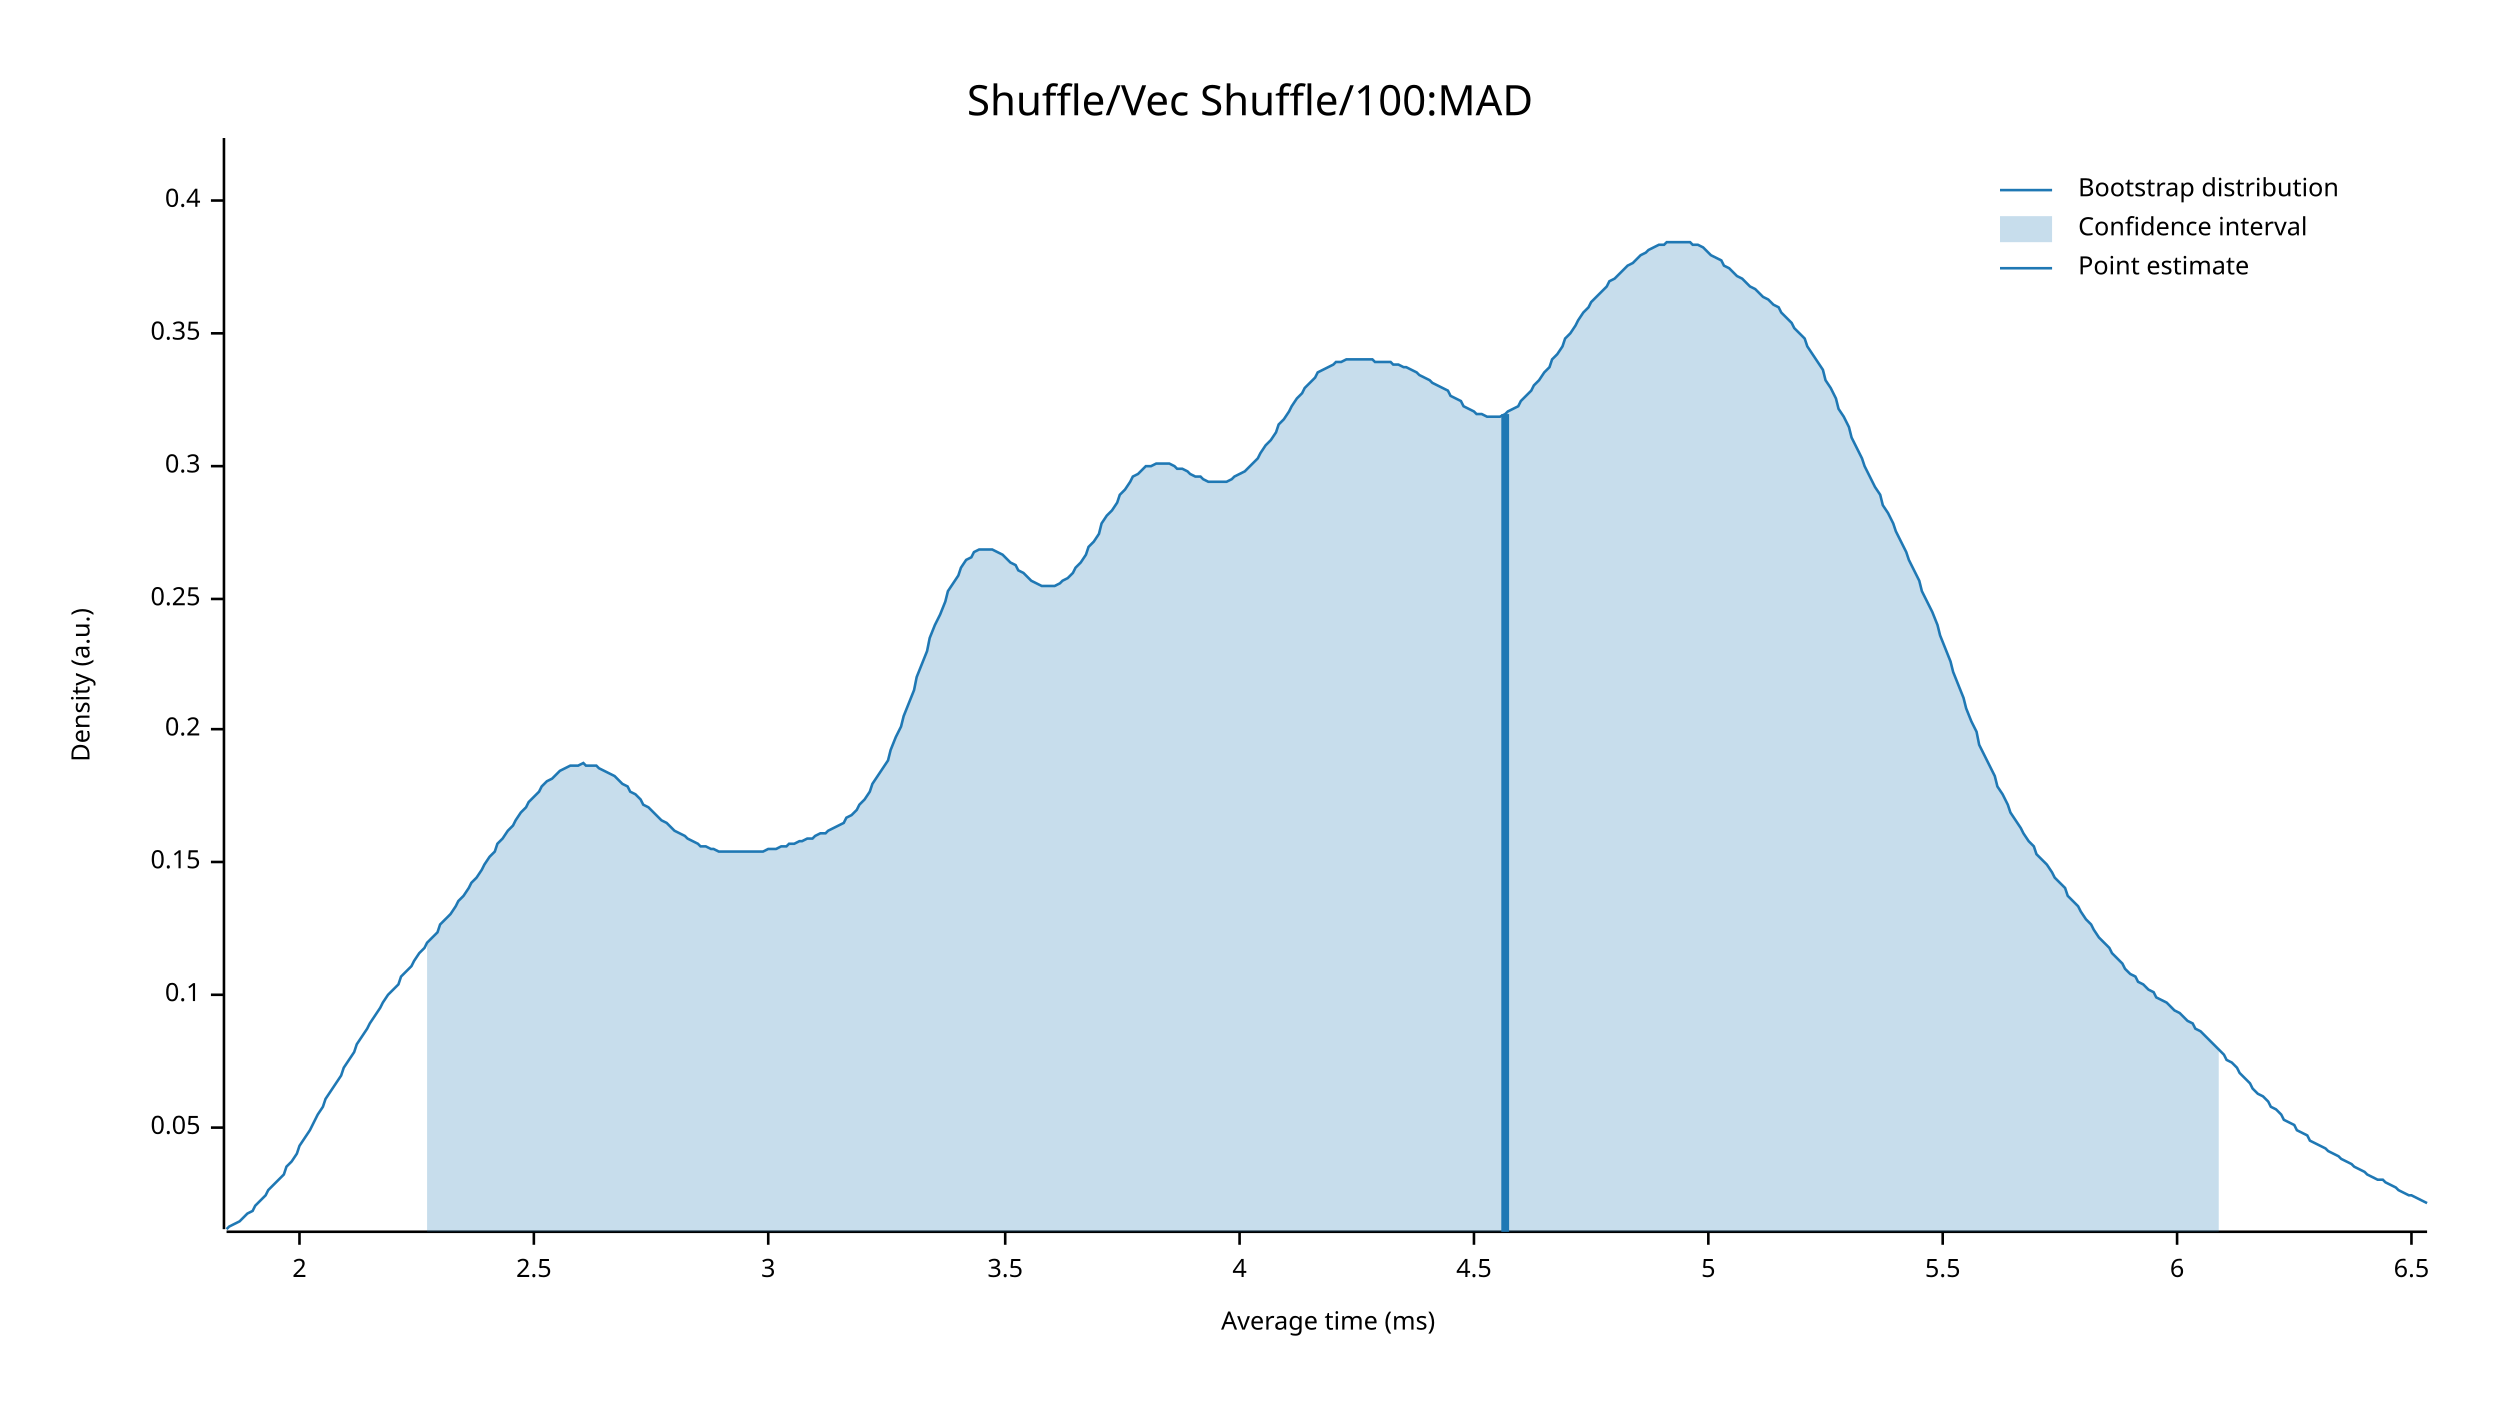
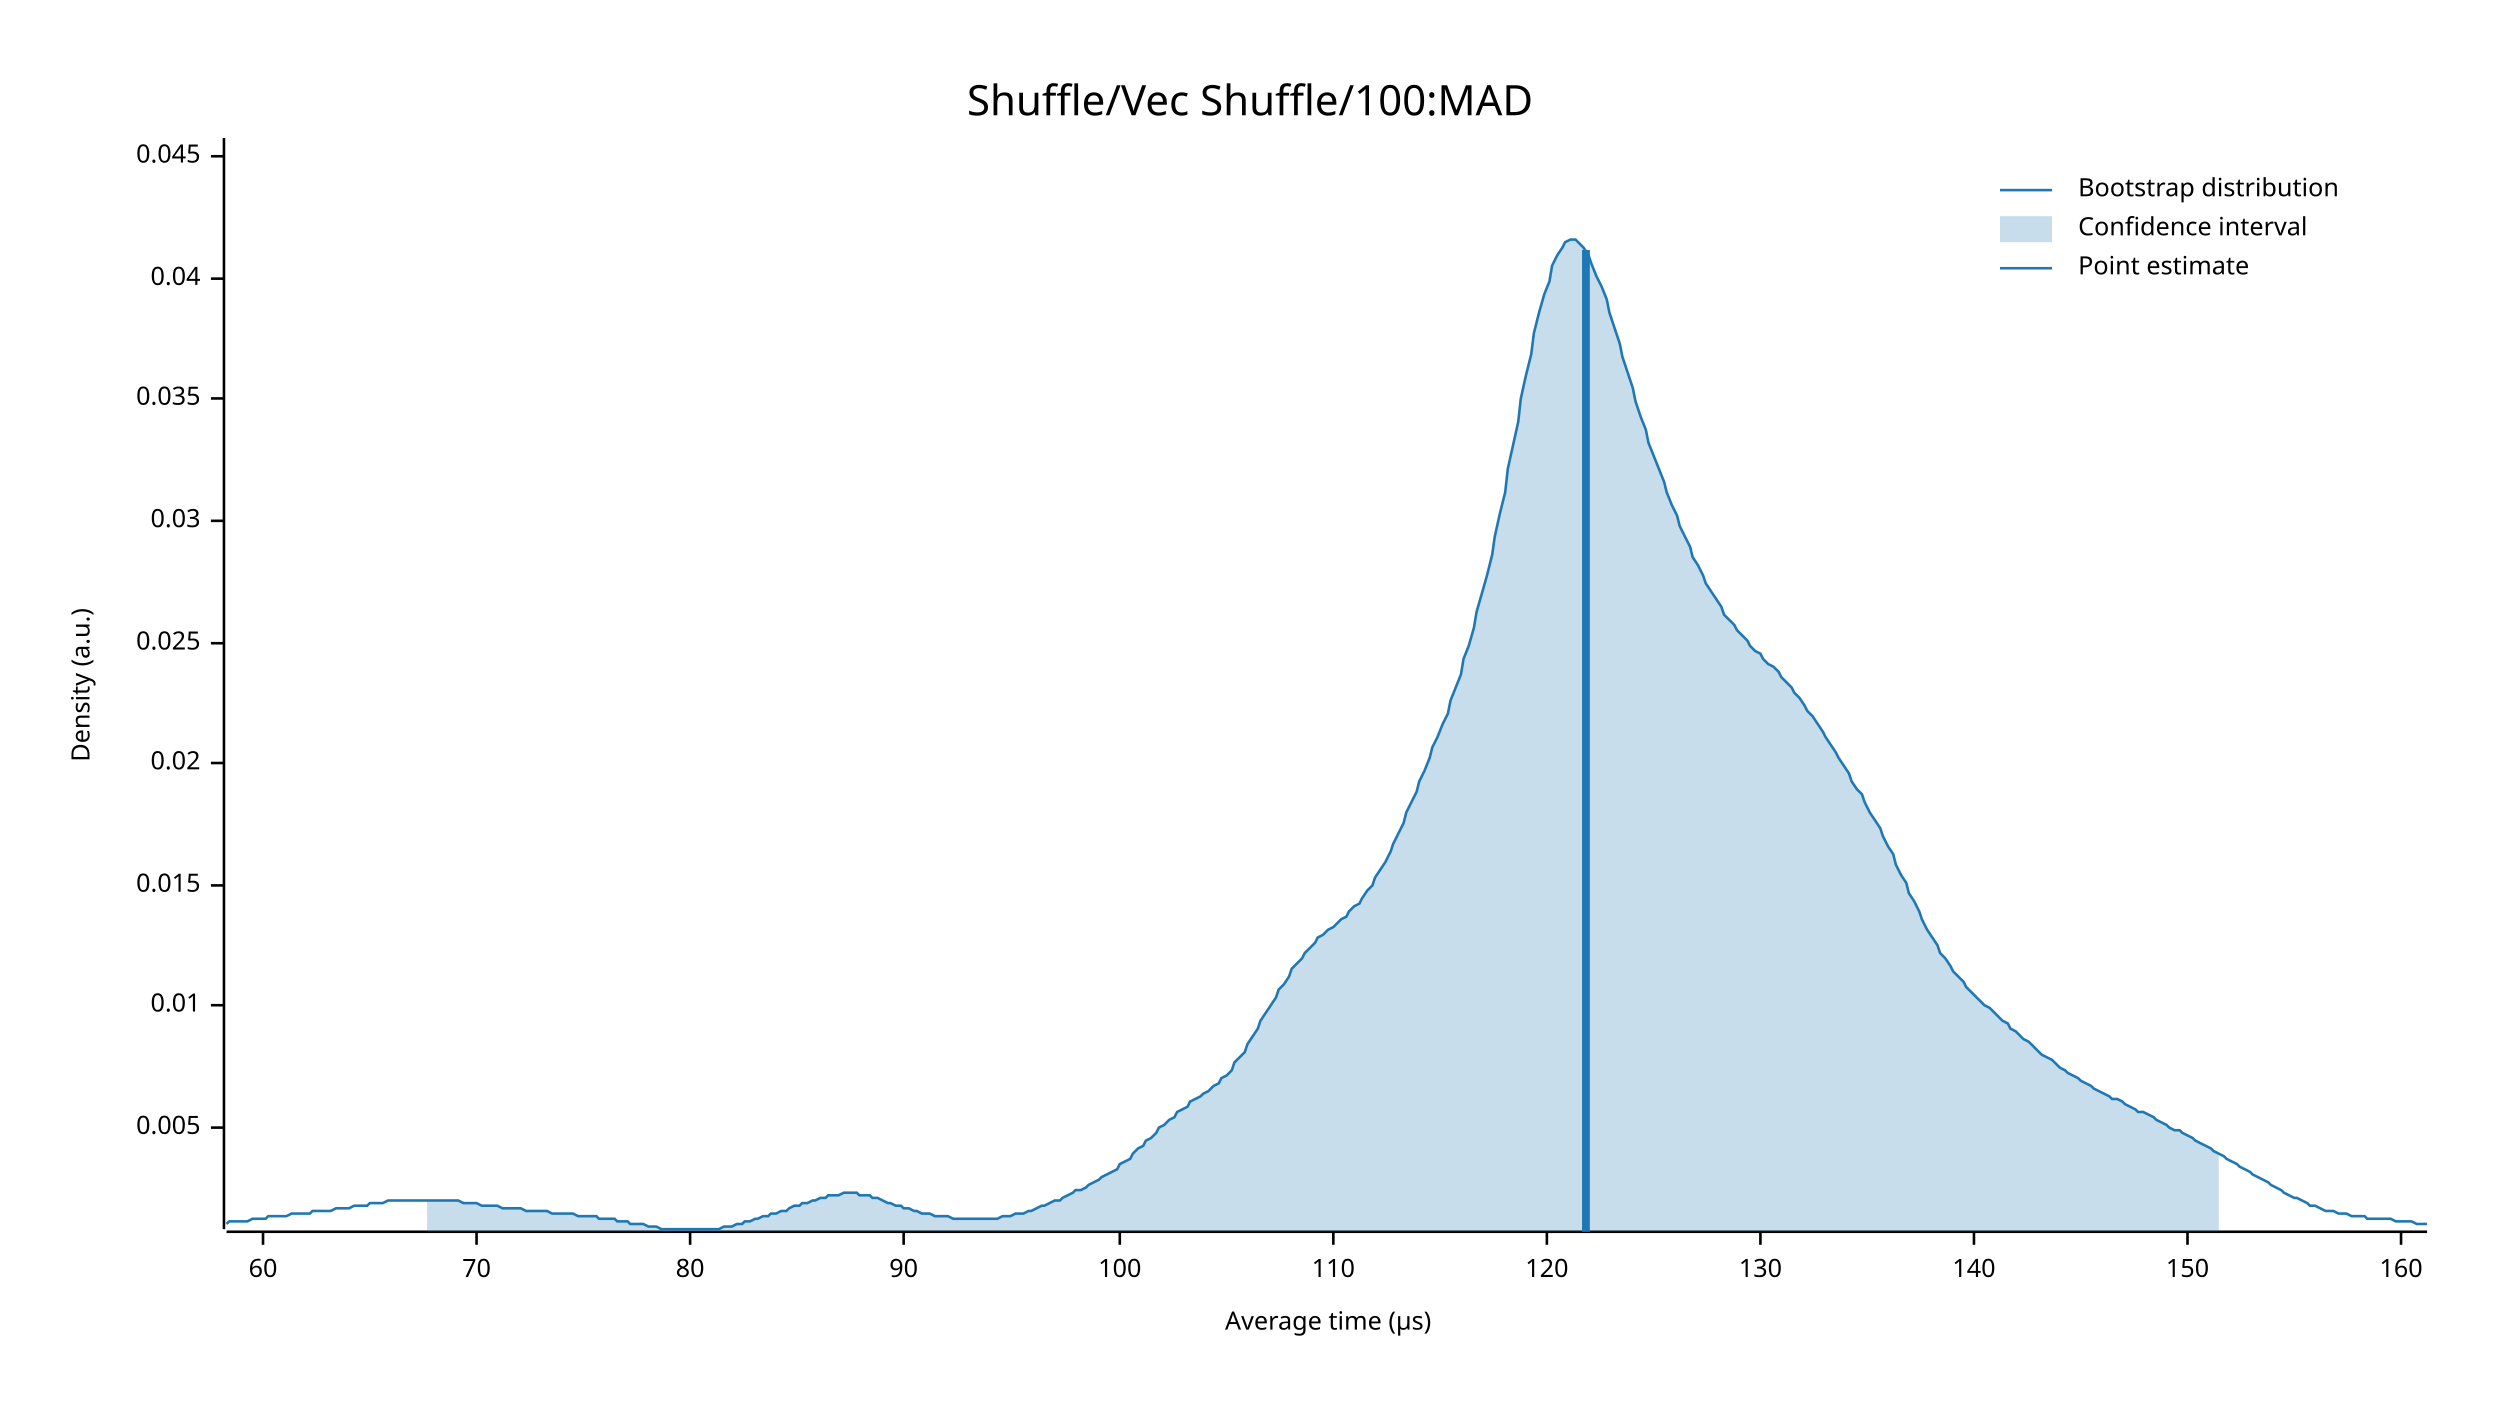
<svg xmlns="http://www.w3.org/2000/svg" width="960" height="540" viewBox="0 0 960 540">
  <text x="480" y="32" dy="0.76em" text-anchor="middle" font-family="sans-serif" font-size="16.129" opacity="1" fill="#000000">
Shuffle/Vec Shuffle/100:MAD
</text>
  <text x="27" y="263" dy="0.76em" text-anchor="middle" font-family="sans-serif" font-size="9.677" opacity="1" fill="#000000" transform="rotate(270, 27, 263)">
Density (a.u.)
</text>
  <text x="510" y="513" dy="-0.5ex" text-anchor="middle" font-family="sans-serif" font-size="9.677" opacity="1" fill="#000000">
- Average time (ms)
+ Average time (µs)
</text>
  <polyline fill="none" opacity="1" stroke="#000000" stroke-width="1" points="86,53 86,472 " />
  <text x="77" y="433" dy="0.5ex" text-anchor="end" font-family="sans-serif" font-size="9.677" opacity="1" fill="#000000">
- 0.05
+ 0.005
</text>
  <polyline fill="none" opacity="1" stroke="#000000" stroke-width="1" points="81,433 86,433 " />
-   <text x="77" y="382" dy="0.5ex" text-anchor="end" font-family="sans-serif" font-size="9.677" opacity="1" fill="#000000">
- 0.1
+   <text x="77" y="386" dy="0.5ex" text-anchor="end" font-family="sans-serif" font-size="9.677" opacity="1" fill="#000000">
+ 0.01
</text>
-   <polyline fill="none" opacity="1" stroke="#000000" stroke-width="1" points="81,382 86,382 " />
-   <text x="77" y="331" dy="0.5ex" text-anchor="end" font-family="sans-serif" font-size="9.677" opacity="1" fill="#000000">
- 0.15
+   <polyline fill="none" opacity="1" stroke="#000000" stroke-width="1" points="81,386 86,386 " />
+   <text x="77" y="340" dy="0.5ex" text-anchor="end" font-family="sans-serif" font-size="9.677" opacity="1" fill="#000000">
+ 0.015
</text>
-   <polyline fill="none" opacity="1" stroke="#000000" stroke-width="1" points="81,331 86,331 " />
-   <text x="77" y="280" dy="0.5ex" text-anchor="end" font-family="sans-serif" font-size="9.677" opacity="1" fill="#000000">
- 0.2
+   <polyline fill="none" opacity="1" stroke="#000000" stroke-width="1" points="81,340 86,340 " />
+   <text x="77" y="293" dy="0.5ex" text-anchor="end" font-family="sans-serif" font-size="9.677" opacity="1" fill="#000000">
+ 0.02
</text>
-   <polyline fill="none" opacity="1" stroke="#000000" stroke-width="1" points="81,280 86,280 " />
-   <text x="77" y="230" dy="0.5ex" text-anchor="end" font-family="sans-serif" font-size="9.677" opacity="1" fill="#000000">
- 0.25
+   <polyline fill="none" opacity="1" stroke="#000000" stroke-width="1" points="81,293 86,293 " />
+   <text x="77" y="247" dy="0.5ex" text-anchor="end" font-family="sans-serif" font-size="9.677" opacity="1" fill="#000000">
+ 0.025
</text>
-   <polyline fill="none" opacity="1" stroke="#000000" stroke-width="1" points="81,230 86,230 " />
-   <text x="77" y="179" dy="0.5ex" text-anchor="end" font-family="sans-serif" font-size="9.677" opacity="1" fill="#000000">
- 0.3
+   <polyline fill="none" opacity="1" stroke="#000000" stroke-width="1" points="81,247 86,247 " />
+   <text x="77" y="200" dy="0.5ex" text-anchor="end" font-family="sans-serif" font-size="9.677" opacity="1" fill="#000000">
+ 0.03
</text>
-   <polyline fill="none" opacity="1" stroke="#000000" stroke-width="1" points="81,179 86,179 " />
-   <text x="77" y="128" dy="0.5ex" text-anchor="end" font-family="sans-serif" font-size="9.677" opacity="1" fill="#000000">
- 0.35
+   <polyline fill="none" opacity="1" stroke="#000000" stroke-width="1" points="81,200 86,200 " />
+   <text x="77" y="153" dy="0.5ex" text-anchor="end" font-family="sans-serif" font-size="9.677" opacity="1" fill="#000000">
+ 0.035
</text>
-   <polyline fill="none" opacity="1" stroke="#000000" stroke-width="1" points="81,128 86,128 " />
-   <text x="77" y="77" dy="0.5ex" text-anchor="end" font-family="sans-serif" font-size="9.677" opacity="1" fill="#000000">
- 0.4
+   <polyline fill="none" opacity="1" stroke="#000000" stroke-width="1" points="81,153 86,153 " />
+   <text x="77" y="107" dy="0.5ex" text-anchor="end" font-family="sans-serif" font-size="9.677" opacity="1" fill="#000000">
+ 0.04
</text>
-   <polyline fill="none" opacity="1" stroke="#000000" stroke-width="1" points="81,77 86,77 " />
+   <polyline fill="none" opacity="1" stroke="#000000" stroke-width="1" points="81,107 86,107 " />
+   <text x="77" y="60" dy="0.5ex" text-anchor="end" font-family="sans-serif" font-size="9.677" opacity="1" fill="#000000">
+ 0.045
+ </text>
+   <polyline fill="none" opacity="1" stroke="#000000" stroke-width="1" points="81,60 86,60 " />
  <polyline fill="none" opacity="1" stroke="#000000" stroke-width="1" points="87,473 932,473 " />
-   <text x="115" y="483" dy="0.76em" text-anchor="middle" font-family="sans-serif" font-size="9.677" opacity="1" fill="#000000">
- 2
+   <text x="101" y="483" dy="0.76em" text-anchor="middle" font-family="sans-serif" font-size="9.677" opacity="1" fill="#000000">
+ 60
</text>
-   <polyline fill="none" opacity="1" stroke="#000000" stroke-width="1" points="115,473 115,478 " />
-   <text x="205" y="483" dy="0.76em" text-anchor="middle" font-family="sans-serif" font-size="9.677" opacity="1" fill="#000000">
- 2.5
+   <polyline fill="none" opacity="1" stroke="#000000" stroke-width="1" points="101,473 101,478 " />
+   <text x="183" y="483" dy="0.76em" text-anchor="middle" font-family="sans-serif" font-size="9.677" opacity="1" fill="#000000">
+ 70
</text>
-   <polyline fill="none" opacity="1" stroke="#000000" stroke-width="1" points="205,473 205,478 " />
-   <text x="295" y="483" dy="0.76em" text-anchor="middle" font-family="sans-serif" font-size="9.677" opacity="1" fill="#000000">
- 3
+   <polyline fill="none" opacity="1" stroke="#000000" stroke-width="1" points="183,473 183,478 " />
+   <text x="265" y="483" dy="0.76em" text-anchor="middle" font-family="sans-serif" font-size="9.677" opacity="1" fill="#000000">
+ 80
</text>
-   <polyline fill="none" opacity="1" stroke="#000000" stroke-width="1" points="295,473 295,478 " />
-   <text x="386" y="483" dy="0.76em" text-anchor="middle" font-family="sans-serif" font-size="9.677" opacity="1" fill="#000000">
- 3.5
+   <polyline fill="none" opacity="1" stroke="#000000" stroke-width="1" points="265,473 265,478 " />
+   <text x="347" y="483" dy="0.76em" text-anchor="middle" font-family="sans-serif" font-size="9.677" opacity="1" fill="#000000">
+ 90
</text>
-   <polyline fill="none" opacity="1" stroke="#000000" stroke-width="1" points="386,473 386,478 " />
-   <text x="476" y="483" dy="0.76em" text-anchor="middle" font-family="sans-serif" font-size="9.677" opacity="1" fill="#000000">
- 4
+   <polyline fill="none" opacity="1" stroke="#000000" stroke-width="1" points="347,473 347,478 " />
+   <text x="430" y="483" dy="0.76em" text-anchor="middle" font-family="sans-serif" font-size="9.677" opacity="1" fill="#000000">
+ 100
</text>
-   <polyline fill="none" opacity="1" stroke="#000000" stroke-width="1" points="476,473 476,478 " />
-   <text x="566" y="483" dy="0.76em" text-anchor="middle" font-family="sans-serif" font-size="9.677" opacity="1" fill="#000000">
- 4.5
+   <polyline fill="none" opacity="1" stroke="#000000" stroke-width="1" points="430,473 430,478 " />
+   <text x="512" y="483" dy="0.76em" text-anchor="middle" font-family="sans-serif" font-size="9.677" opacity="1" fill="#000000">
+ 110
</text>
-   <polyline fill="none" opacity="1" stroke="#000000" stroke-width="1" points="566,473 566,478 " />
-   <text x="656" y="483" dy="0.76em" text-anchor="middle" font-family="sans-serif" font-size="9.677" opacity="1" fill="#000000">
- 5
+   <polyline fill="none" opacity="1" stroke="#000000" stroke-width="1" points="512,473 512,478 " />
+   <text x="594" y="483" dy="0.76em" text-anchor="middle" font-family="sans-serif" font-size="9.677" opacity="1" fill="#000000">
+ 120
</text>
-   <polyline fill="none" opacity="1" stroke="#000000" stroke-width="1" points="656,473 656,478 " />
-   <text x="746" y="483" dy="0.76em" text-anchor="middle" font-family="sans-serif" font-size="9.677" opacity="1" fill="#000000">
- 5.5
+   <polyline fill="none" opacity="1" stroke="#000000" stroke-width="1" points="594,473 594,478 " />
+   <text x="676" y="483" dy="0.76em" text-anchor="middle" font-family="sans-serif" font-size="9.677" opacity="1" fill="#000000">
+ 130
</text>
-   <polyline fill="none" opacity="1" stroke="#000000" stroke-width="1" points="746,473 746,478 " />
-   <text x="836" y="483" dy="0.76em" text-anchor="middle" font-family="sans-serif" font-size="9.677" opacity="1" fill="#000000">
- 6
+   <polyline fill="none" opacity="1" stroke="#000000" stroke-width="1" points="676,473 676,478 " />
+   <text x="758" y="483" dy="0.76em" text-anchor="middle" font-family="sans-serif" font-size="9.677" opacity="1" fill="#000000">
+ 140
</text>
-   <polyline fill="none" opacity="1" stroke="#000000" stroke-width="1" points="836,473 836,478 " />
-   <text x="926" y="483" dy="0.76em" text-anchor="middle" font-family="sans-serif" font-size="9.677" opacity="1" fill="#000000">
- 6.5
+   <polyline fill="none" opacity="1" stroke="#000000" stroke-width="1" points="758,473 758,478 " />
+   <text x="840" y="483" dy="0.76em" text-anchor="middle" font-family="sans-serif" font-size="9.677" opacity="1" fill="#000000">
+ 150
</text>
-   <polyline fill="none" opacity="1" stroke="#000000" stroke-width="1" points="926,473 926,478 " />
-   <polyline fill="none" opacity="1" stroke="#1F78B4" stroke-width="1" points="87,472 88,471 90,470 92,469 93,468 95,466 97,465 98,463 100,461 102,459 103,457 105,455 107,453 109,451 110,448 112,446 114,443 115,440 117,437 119,434 120,432 122,428 124,425 125,422 127,419 129,416 131,413 132,410 134,407 136,404 137,401 139,398 141,395 142,393 144,390 146,387 147,385 149,382 151,380 153,378 154,375 156,373 158,371 159,369 161,366 163,364 164,362 166,360 168,358 169,355 171,353 173,351 175,348 176,346 178,344 180,341 181,339 183,337 185,334 186,332 188,329 190,327 191,324 193,322 195,319 197,317 198,315 200,312 202,310 203,308 205,306 207,304 208,302 210,300 212,299 214,297 215,296 217,295 219,294 220,294 222,294 224,293 225,294 227,294 229,294 230,295 232,296 234,297 236,298 237,299 239,301 241,302 242,304 244,305 246,307 247,309 249,310 251,312 252,313 254,315 256,316 258,318 259,319 261,320 263,321 264,322 266,323 268,324 269,325 271,325 273,326 274,326 276,327 278,327 280,327 281,327 283,327 285,327 286,327 288,327 290,327 291,327 293,327 295,326 296,326 298,326 300,325 302,325 303,324 305,324 307,323 308,323 310,322 312,322 313,321 315,320 317,320 318,319 320,318 322,317 324,316 325,314 327,313 329,311 330,309 332,307 334,304 335,301 337,298 339,295 341,292 342,288 344,283 346,279 347,275 349,270 351,265 352,260 354,255 356,250 357,245 359,240 361,236 363,231 364,227 366,224 368,221 369,218 371,215 373,214 374,212 376,211 378,211 379,211 381,211 383,212 385,213 386,214 388,216 390,217 391,219 393,220 395,222 396,223 398,224 400,225 401,225 403,225 405,225 407,224 408,223 410,222 412,220 413,218 415,216 417,213 418,210 420,208 422,205 423,201 425,198 427,196 429,193 430,190 432,188 434,185 435,183 437,182 439,180 440,179 442,179 444,178 445,178 447,178 449,178 451,179 452,180 454,180 456,181 457,182 459,183 461,183 462,184 464,185 466,185 468,185 469,185 471,185 473,184 474,183 476,182 478,181 479,180 481,178 483,176 484,174 486,171 488,169 490,166 491,163 493,161 495,158 496,156 498,153 500,151 501,149 503,147 505,145 506,143 508,142 510,141 512,140 513,139 515,139 517,138 518,138 520,138 522,138 523,138 525,138 527,138 528,139 530,139 532,139 534,139 535,140 537,140 539,141 540,141 542,142 544,143 545,144 547,145 549,146 550,147 552,148 554,149 556,150 557,152 559,153 561,154 562,156 564,157 566,158 567,159 569,159 571,160 573,160 574,160 576,160 578,159 579,158 581,157 583,156 584,154 586,152 588,150 589,148 591,146 593,143 595,141 596,138 598,136 600,133 601,130 603,128 605,125 606,123 608,120 610,118 611,116 613,114 615,112 617,110 618,108 620,107 622,105 623,104 625,102 627,101 628,100 630,98 632,97 633,96 635,95 637,94 639,94 640,93 642,93 644,93 645,93 647,93 649,93 650,94 652,94 654,95 655,96 657,98 659,99 661,100 662,102 664,103 666,105 667,106 669,107 671,109 672,110 674,111 676,113 677,114 679,115 681,117 683,118 684,120 686,122 688,124 689,126 691,128 693,130 694,133 696,136 698,139 700,142 701,146 703,149 705,153 706,157 708,160 710,164 711,168 713,172 715,176 716,179 718,183 720,187 722,190 723,194 725,197 727,201 728,204 730,208 732,212 733,215 735,219 737,223 738,227 740,231 742,235 744,240 745,244 747,249 749,254 750,258 752,263 754,268 755,272 757,277 759,281 760,286 762,290 764,294 766,298 767,302 769,305 771,309 772,312 774,315 776,318 777,320 779,323 781,325 782,328 784,330 786,332 788,335 789,337 791,339 793,341 794,344 796,346 798,348 799,350 801,353 803,355 804,357 806,360 808,362 810,364 811,366 813,368 815,370 816,372 818,374 820,375 821,377 823,378 825,380 827,381 828,383 830,384 832,385 833,386 835,388 837,389 838,390 840,392 842,393 843,395 845,396 847,398 849,400 850,401 852,403 854,405 855,407 857,408 859,410 860,412 862,414 864,416 865,418 867,420 869,421 871,423 872,425 874,426 876,428 877,430 879,431 881,432 882,434 884,435 886,436 887,438 889,439 891,440 893,441 894,442 896,443 898,444 899,445 901,446 903,447 904,448 906,449 908,450 909,451 911,452 913,453 915,453 916,454 918,455 920,456 921,457 923,458 925,459 926,459 928,460 930,461 932,462 " />
-   <polygon opacity="0.25" fill="#1F78B4" points="164,362 166,360 168,358 169,355 171,353 173,351 175,348 176,346 178,344 180,341 181,339 183,337 185,334 186,332 188,329 190,327 191,324 193,322 195,319 197,317 198,315 200,312 202,310 203,308 205,306 207,304 208,302 210,300 212,299 214,297 215,296 217,295 219,294 220,294 222,294 224,293 225,294 227,294 229,294 230,295 232,296 234,297 236,298 237,299 239,301 241,302 242,304 244,305 246,307 247,309 249,310 251,312 252,313 254,315 256,316 258,318 259,319 261,320 263,321 264,322 266,323 268,324 269,325 271,325 273,326 274,326 276,327 278,327 280,327 281,327 283,327 285,327 286,327 288,327 290,327 291,327 293,327 295,326 296,326 298,326 300,325 302,325 303,324 305,324 307,323 308,323 310,322 312,322 313,321 315,320 317,320 318,319 320,318 322,317 324,316 325,314 327,313 329,311 330,309 332,307 334,304 335,301 337,298 339,295 341,292 342,288 344,283 346,279 347,275 349,270 351,265 352,260 354,255 356,250 357,245 359,240 361,236 363,231 364,227 366,224 368,221 369,218 371,215 373,214 374,212 376,211 378,211 379,211 381,211 383,212 385,213 386,214 388,216 390,217 391,219 393,220 395,222 396,223 398,224 400,225 401,225 403,225 405,225 407,224 408,223 410,222 412,220 413,218 415,216 417,213 418,210 420,208 422,205 423,201 425,198 427,196 429,193 430,190 432,188 434,185 435,183 437,182 439,180 440,179 442,179 444,178 445,178 447,178 449,178 451,179 452,180 454,180 456,181 457,182 459,183 461,183 462,184 464,185 466,185 468,185 469,185 471,185 473,184 474,183 476,182 478,181 479,180 481,178 483,176 484,174 486,171 488,169 490,166 491,163 493,161 495,158 496,156 498,153 500,151 501,149 503,147 505,145 506,143 508,142 510,141 512,140 513,139 515,139 517,138 518,138 520,138 522,138 523,138 525,138 527,138 528,139 530,139 532,139 534,139 535,140 537,140 539,141 540,141 542,142 544,143 545,144 547,145 549,146 550,147 552,148 554,149 556,150 557,152 559,153 561,154 562,156 564,157 566,158 567,159 569,159 571,160 573,160 574,160 576,160 578,159 579,158 581,157 583,156 584,154 586,152 588,150 589,148 591,146 593,143 595,141 596,138 598,136 600,133 601,130 603,128 605,125 606,123 608,120 610,118 611,116 613,114 615,112 617,110 618,108 620,107 622,105 623,104 625,102 627,101 628,100 630,98 632,97 633,96 635,95 637,94 639,94 640,93 642,93 644,93 645,93 647,93 649,93 650,94 652,94 654,95 655,96 657,98 659,99 661,100 662,102 664,103 666,105 667,106 669,107 671,109 672,110 674,111 676,113 677,114 679,115 681,117 683,118 684,120 686,122 688,124 689,126 691,128 693,130 694,133 696,136 698,139 700,142 701,146 703,149 705,153 706,157 708,160 710,164 711,168 713,172 715,176 716,179 718,183 720,187 722,190 723,194 725,197 727,201 728,204 730,208 732,212 733,215 735,219 737,223 738,227 740,231 742,235 744,240 745,244 747,249 749,254 750,258 752,263 754,268 755,272 757,277 759,281 760,286 762,290 764,294 766,298 767,302 769,305 771,309 772,312 774,315 776,318 777,320 779,323 781,325 782,328 784,330 786,332 788,335 789,337 791,339 793,341 794,344 796,346 798,348 799,350 801,353 803,355 804,357 806,360 808,362 810,364 811,366 813,368 815,370 816,372 818,374 820,375 821,377 823,378 825,380 827,381 828,383 830,384 832,385 833,386 835,388 837,389 838,390 840,392 842,393 843,395 845,396 847,398 849,400 850,401 852,403 852,473 164,473 " />
-   <polyline fill="none" opacity="1" stroke="#1F78B4" stroke-width="3" points="578,473 578,159 " />
+   <polyline fill="none" opacity="1" stroke="#000000" stroke-width="1" points="840,473 840,478 " />
+   <text x="922" y="483" dy="0.76em" text-anchor="middle" font-family="sans-serif" font-size="9.677" opacity="1" fill="#000000">
+ 160
+ </text>
+   <polyline fill="none" opacity="1" stroke="#000000" stroke-width="1" points="922,473 922,478 " />
+   <polyline fill="none" opacity="1" stroke="#1F78B4" stroke-width="1" points="87,470 88,469 90,469 92,469 93,469 95,469 97,468 98,468 100,468 102,468 103,467 105,467 107,467 109,467 110,467 112,466 114,466 115,466 117,466 119,466 120,465 122,465 124,465 125,465 127,465 129,464 131,464 132,464 134,464 136,463 137,463 139,463 141,463 142,462 144,462 146,462 147,462 149,461 151,461 153,461 154,461 156,461 158,461 159,461 161,461 163,461 164,461 166,461 168,461 169,461 171,461 173,461 175,461 176,461 178,462 180,462 181,462 183,462 185,463 186,463 188,463 190,463 191,463 193,464 195,464 197,464 198,464 200,464 202,465 203,465 205,465 207,465 208,465 210,465 212,466 214,466 215,466 217,466 219,466 220,466 222,467 224,467 225,467 227,467 229,467 230,468 232,468 234,468 236,468 237,469 239,469 241,469 242,470 244,470 246,470 247,470 249,471 251,471 252,471 254,472 256,472 258,472 259,472 261,472 263,472 264,472 266,472 268,472 269,472 271,472 273,472 274,472 276,472 278,471 280,471 281,471 283,470 285,470 286,469 288,469 290,468 291,468 293,467 295,467 296,466 298,466 300,465 302,465 303,464 305,463 307,463 308,462 310,462 312,461 313,461 315,460 317,460 318,459 320,459 322,459 324,458 325,458 327,458 329,458 330,459 332,459 334,459 335,460 337,460 339,461 341,462 342,462 344,463 346,463 347,464 349,464 351,465 352,465 354,466 356,466 357,466 359,467 361,467 363,467 364,467 366,468 368,468 369,468 371,468 373,468 374,468 376,468 378,468 379,468 381,468 383,468 385,467 386,467 388,467 390,466 391,466 393,466 395,465 396,465 398,464 400,463 401,463 403,462 405,461 407,461 408,460 410,459 412,458 413,457 415,457 417,456 418,455 420,454 422,453 423,452 425,451 427,450 429,449 430,447 432,446 434,445 435,443 437,441 439,440 440,438 442,437 444,435 445,433 447,432 449,430 451,429 452,427 454,426 456,425 457,423 459,422 461,421 462,420 464,419 466,417 468,416 469,414 471,413 473,411 474,408 476,406 478,404 479,401 481,398 483,395 484,392 486,389 488,386 490,383 491,380 493,378 495,375 496,372 498,370 500,368 501,366 503,364 505,362 506,360 508,359 510,357 512,356 513,355 515,353 517,352 518,350 520,348 522,347 523,345 525,342 527,340 528,337 530,334 532,331 534,327 535,324 537,320 539,316 540,312 542,308 544,304 545,300 547,296 549,291 550,287 552,283 554,278 556,274 557,269 559,264 561,259 562,253 564,248 566,241 567,235 569,228 571,221 573,213 574,206 576,197 578,189 579,180 581,171 583,162 584,153 586,144 588,136 589,128 591,120 593,113 595,108 596,102 598,98 600,95 601,93 603,92 605,92 606,93 608,95 610,98 611,101 613,106 615,110 617,115 618,120 620,126 622,132 623,137 625,143 627,149 628,154 630,160 632,165 633,170 635,175 637,180 639,185 640,189 642,194 644,198 645,202 647,206 649,210 650,214 652,217 654,221 655,224 657,227 659,230 661,233 662,236 664,238 666,240 667,242 669,244 671,246 672,248 674,250 676,251 677,253 679,255 681,256 683,258 684,260 686,262 688,264 689,266 691,268 693,271 694,273 696,275 698,278 700,281 701,283 703,286 705,289 706,291 708,294 710,297 711,300 713,303 715,305 716,308 718,312 720,315 722,318 723,321 725,325 727,328 728,332 730,336 732,339 733,343 735,346 737,350 738,353 740,357 742,360 744,363 745,366 747,368 749,371 750,373 752,375 754,377 755,379 757,381 759,383 760,384 762,386 764,387 766,389 767,390 769,392 771,393 772,395 774,396 776,398 777,399 779,400 781,402 782,403 784,405 786,406 788,407 789,408 791,410 793,411 794,412 796,413 798,414 799,415 801,416 803,417 804,418 806,419 808,420 810,421 811,422 813,422 815,423 816,424 818,425 820,426 821,427 823,427 825,428 827,429 828,430 830,431 832,432 833,433 835,434 837,434 838,435 840,436 842,437 843,438 845,439 847,440 849,441 850,442 852,443 854,444 855,445 857,446 859,447 860,448 862,449 864,450 865,451 867,452 869,453 871,454 872,455 874,456 876,457 877,458 879,459 881,460 882,460 884,461 886,462 887,463 889,463 891,464 893,465 894,465 896,465 898,466 899,466 901,466 903,467 904,467 906,467 908,467 909,468 911,468 913,468 915,468 916,468 918,468 920,469 921,469 923,469 925,469 926,469 928,470 930,470 932,470 " />
+   <polygon opacity="0.25" fill="#1F78B4" points="164,461 166,461 168,461 169,461 171,461 173,461 175,461 176,461 178,462 180,462 181,462 183,462 185,463 186,463 188,463 190,463 191,463 193,464 195,464 197,464 198,464 200,464 202,465 203,465 205,465 207,465 208,465 210,465 212,466 214,466 215,466 217,466 219,466 220,466 222,467 224,467 225,467 227,467 229,467 230,468 232,468 234,468 236,468 237,469 239,469 241,469 242,470 244,470 246,470 247,470 249,471 251,471 252,471 254,472 256,472 258,472 259,472 261,472 263,472 264,472 266,472 268,472 269,472 271,472 273,472 274,472 276,472 278,471 280,471 281,471 283,470 285,470 286,469 288,469 290,468 291,468 293,467 295,467 296,466 298,466 300,465 302,465 303,464 305,463 307,463 308,462 310,462 312,461 313,461 315,460 317,460 318,459 320,459 322,459 324,458 325,458 327,458 329,458 330,459 332,459 334,459 335,460 337,460 339,461 341,462 342,462 344,463 346,463 347,464 349,464 351,465 352,465 354,466 356,466 357,466 359,467 361,467 363,467 364,467 366,468 368,468 369,468 371,468 373,468 374,468 376,468 378,468 379,468 381,468 383,468 385,467 386,467 388,467 390,466 391,466 393,466 395,465 396,465 398,464 400,463 401,463 403,462 405,461 407,461 408,460 410,459 412,458 413,457 415,457 417,456 418,455 420,454 422,453 423,452 425,451 427,450 429,449 430,447 432,446 434,445 435,443 437,441 439,440 440,438 442,437 444,435 445,433 447,432 449,430 451,429 452,427 454,426 456,425 457,423 459,422 461,421 462,420 464,419 466,417 468,416 469,414 471,413 473,411 474,408 476,406 478,404 479,401 481,398 483,395 484,392 486,389 488,386 490,383 491,380 493,378 495,375 496,372 498,370 500,368 501,366 503,364 505,362 506,360 508,359 510,357 512,356 513,355 515,353 517,352 518,350 520,348 522,347 523,345 525,342 527,340 528,337 530,334 532,331 534,327 535,324 537,320 539,316 540,312 542,308 544,304 545,300 547,296 549,291 550,287 552,283 554,278 556,274 557,269 559,264 561,259 562,253 564,248 566,241 567,235 569,228 571,221 573,213 574,206 576,197 578,189 579,180 581,171 583,162 584,153 586,144 588,136 589,128 591,120 593,113 595,108 596,102 598,98 600,95 601,93 603,92 605,92 606,93 608,95 610,98 611,101 613,106 615,110 617,115 618,120 620,126 622,132 623,137 625,143 627,149 628,154 630,160 632,165 633,170 635,175 637,180 639,185 640,189 642,194 644,198 645,202 647,206 649,210 650,214 652,217 654,221 655,224 657,227 659,230 661,233 662,236 664,238 666,240 667,242 669,244 671,246 672,248 674,250 676,251 677,253 679,255 681,256 683,258 684,260 686,262 688,264 689,266 691,268 693,271 694,273 696,275 698,278 700,281 701,283 703,286 705,289 706,291 708,294 710,297 711,300 713,303 715,305 716,308 718,312 720,315 722,318 723,321 725,325 727,328 728,332 730,336 732,339 733,343 735,346 737,350 738,353 740,357 742,360 744,363 745,366 747,368 749,371 750,373 752,375 754,377 755,379 757,381 759,383 760,384 762,386 764,387 766,389 767,390 769,392 771,393 772,395 774,396 776,398 777,399 779,400 781,402 782,403 784,405 786,406 788,407 789,408 791,410 793,411 794,412 796,413 798,414 799,415 801,416 803,417 804,418 806,419 808,420 810,421 811,422 813,422 815,423 816,424 818,425 820,426 821,427 823,427 825,428 827,429 828,430 830,431 832,432 833,433 835,434 837,434 838,435 840,436 842,437 843,438 845,439 847,440 849,441 850,442 852,443 852,473 164,473 " />
+   <polyline fill="none" opacity="1" stroke="#1F78B4" stroke-width="3" points="609,473 609,96 " />
  <text x="798" y="68" dy="0.76em" text-anchor="start" font-family="sans-serif" font-size="9.677" opacity="1" fill="#000000">
Bootstrap distribution
</text>
  <text x="798" y="83" dy="0.76em" text-anchor="start" font-family="sans-serif" font-size="9.677" opacity="1" fill="#000000">
Confidence interval
</text>
  <text x="798" y="98" dy="0.76em" text-anchor="start" font-family="sans-serif" font-size="9.677" opacity="1" fill="#000000">
Point estimate
</text>
  <polyline fill="none" opacity="1" stroke="#1F78B4" stroke-width="1" points="768,73 788,73 " />
  <rect x="768" y="83" width="20" height="10" opacity="0.25" fill="#1F78B4" stroke="none" />
  <polyline fill="none" opacity="1" stroke="#1F78B4" stroke-width="1" points="768,103 788,103 " />
</svg>
